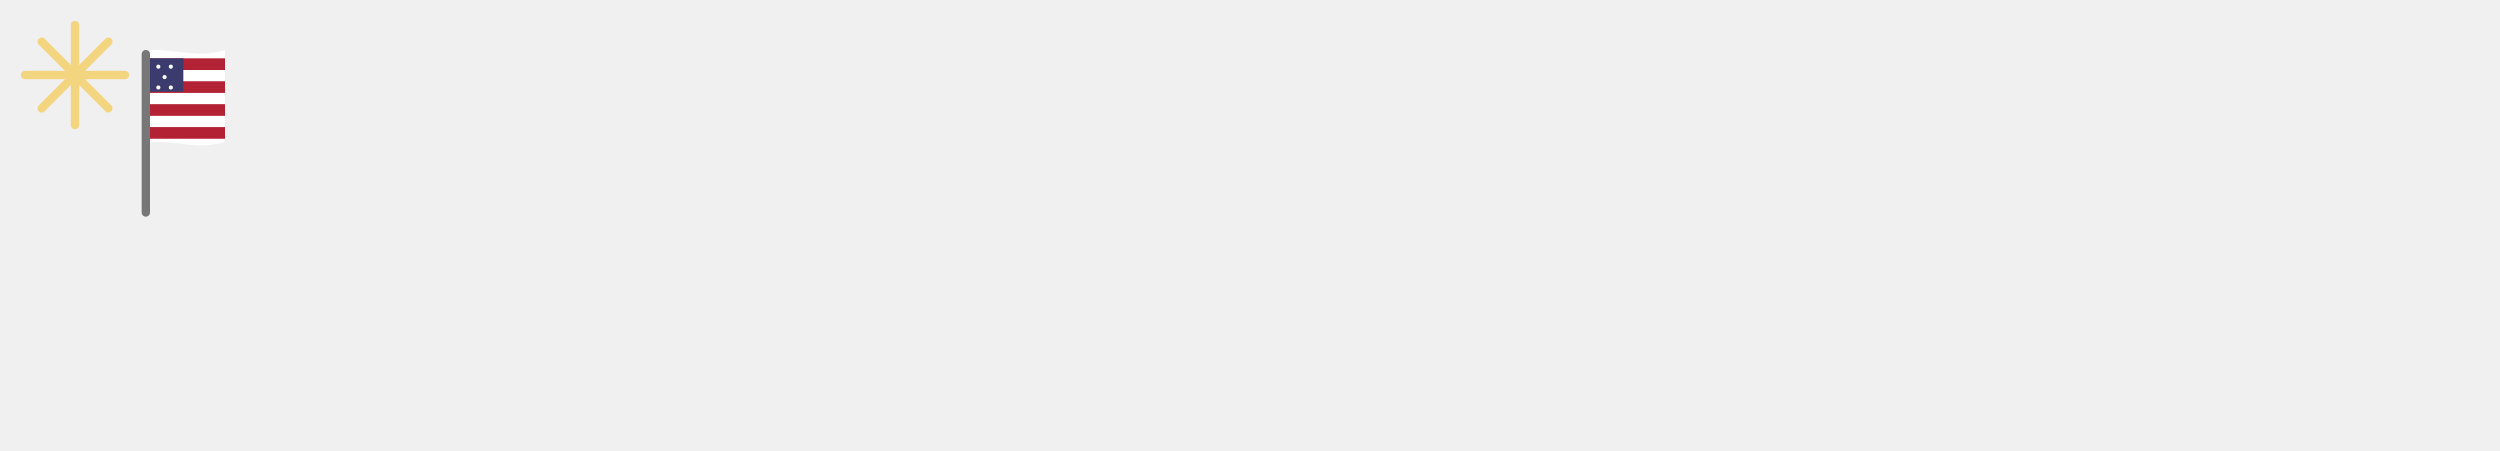
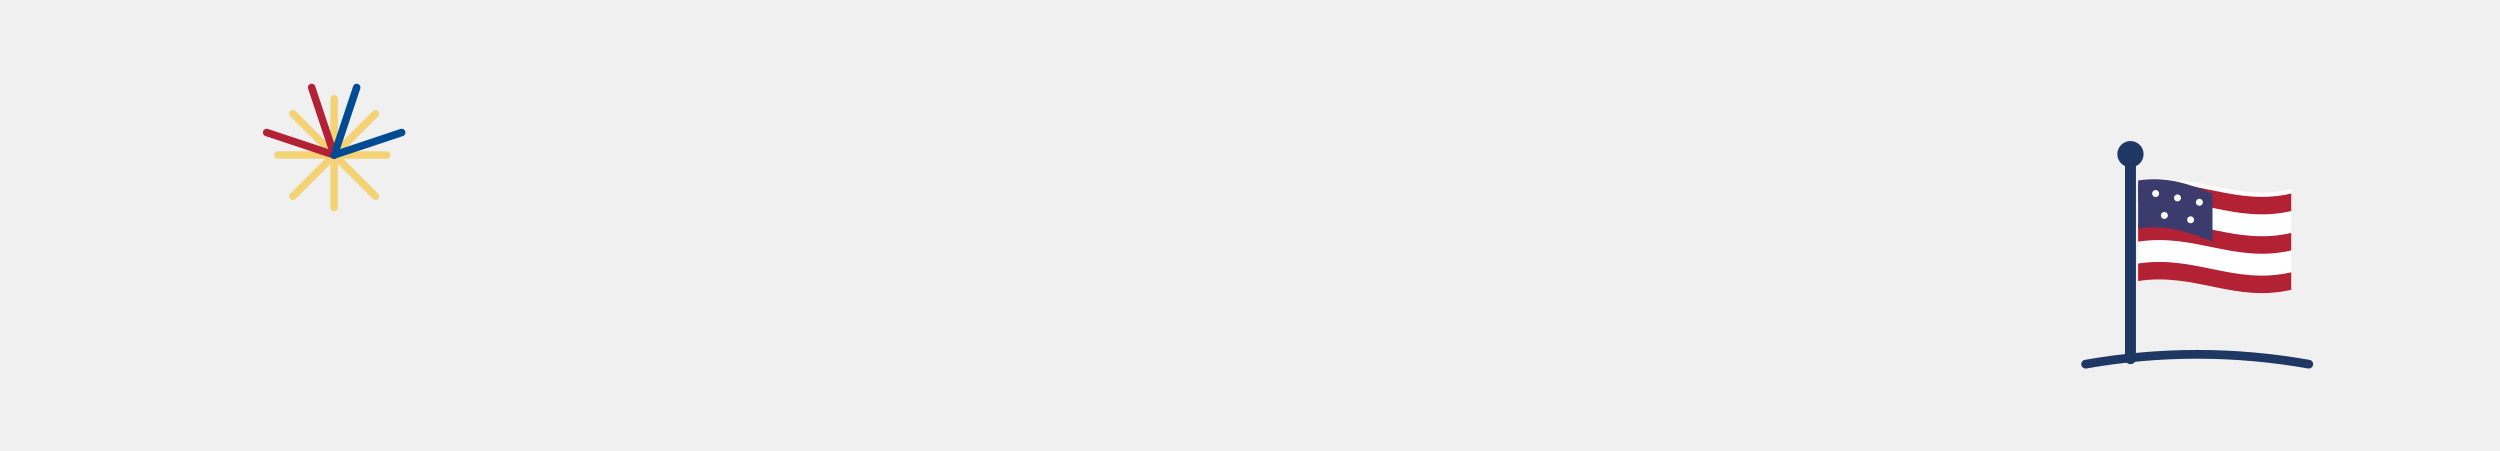
<svg xmlns="http://www.w3.org/2000/svg" viewBox="0 0 600 108">
-   <g stroke="#f5c542" stroke-width="2" stroke-linecap="round" opacity="0.65">
-     <line x1="18" y1="18" x2="18" y2="6" />
-     <line x1="18" y1="18" x2="18" y2="30" />
-     <line x1="18" y1="18" x2="6" y2="18" />
-     <line x1="18" y1="18" x2="30" y2="18" />
-     <line x1="18" y1="18" x2="10" y2="10" />
-     <line x1="18" y1="18" x2="26" y2="10" />
-     <line x1="18" y1="18" x2="10" y2="26" />
-     <line x1="18" y1="18" x2="26" y2="26" />
+   <g transform="translate(64 21) scale(0.9)" stroke="#f5c542" stroke-width="2" stroke-linecap="round" opacity="0.7">
+     <line x1="18" y1="18" x2="18" y2="3" />
+     <line x1="18" y1="18" x2="18" y2="32" />
+     <line x1="18" y1="18" x2="3" y2="18" />
+     <line x1="18" y1="18" x2="32" y2="18" />
+     <line x1="18" y1="18" x2="7" y2="7" />
+     <line x1="18" y1="18" x2="29" y2="7" />
+     <line x1="18" y1="18" x2="7" y2="29" />
+     <line x1="18" y1="18" x2="29" y2="29" />
  </g>
-   <rect x="34" y="12" width="2" height="40" rx="1" fill="#777" />
-   <path d="       M36 12       C44 12 48 14 54 12       L54 34       C48 36 44 34 36 34       Z" fill="#ffffff" />
-   <rect x="36" y="14" width="18" height="2.8" fill="#B22234" />
-   <rect x="36" y="19.5" width="18" height="2.8" fill="#B22234" />
-   <rect x="36" y="25" width="18" height="2.8" fill="#B22234" />
-   <rect x="36" y="30.5" width="18" height="2.8" fill="#B22234" />
-   <rect x="36" y="14" width="8" height="8" fill="#3C3B6E" />
-   <g fill="#fff">
-     <circle cx="38" cy="16" r="0.5" />
-     <circle cx="41" cy="16" r="0.5" />
-     <circle cx="39.5" cy="18.5" r="0.5" />
-     <circle cx="38" cy="21" r="0.5" />
-     <circle cx="41" cy="21" r="0.5" />
+   <g transform="translate(64 21) scale(0.9)" stroke-linecap="round">
+     <line x1="18" y1="18" x2="12" y2="0" stroke="#b22234" stroke-width="2" />
+     <line x1="18" y1="18" x2="24" y2="0" stroke="#004b93" stroke-width="2" />
+     <line x1="18" y1="18" x2="0" y2="12" stroke="#b22234" stroke-width="2" />
+     <line x1="18" y1="18" x2="36" y2="12" stroke="#004b93" stroke-width="2" />
+   </g>
+   <g transform="translate(510 37) scale(1.05)">
+     <rect x="0" y="0" width="2.5" height="48" rx="1.25" fill="#1f3763" />
+     <circle cx="1.25" cy="0" r="3" fill="#1f3763" />
+     <path d="M-9 48 C8 45 25 45 42 48" fill="none" stroke="#1f3763" stroke-width="2" stroke-linecap="round" />
+     <path d="M3 6          C16 4 25 11 38 8          L38 31          C25 34 16 27 3 29          Z" fill="#ffffff" />
+     <path d="M3 7 C16 5 25 12 38 9 L38 13 C25 16 16 9 3 11 Z" fill="#B22234" />
+     <path d="M3 16 C16 14 25 21 38 18 L38 22 C25 25 16 18 3 20 Z" fill="#B22234" />
+     <path d="M3 25 C16 23 25 30 38 27 L38 31 C25 34 16 27 3 29 Z" fill="#B22234" />
+     <path d="M3 6          C10 5 15 7 20 9          L20 20          C15 18 10 16 3 17          Z" fill="#3C3B6E" />
+     <g fill="#fff">
+       <circle cx="7" cy="9" r="0.8" />
+       <circle cx="12" cy="10" r="0.8" />
+       <circle cx="17" cy="11" r="0.8" />
+       <circle cx="9" cy="14" r="0.8" />
+       <circle cx="15" cy="15" r="0.8" />
+     </g>
  </g>
</svg>
